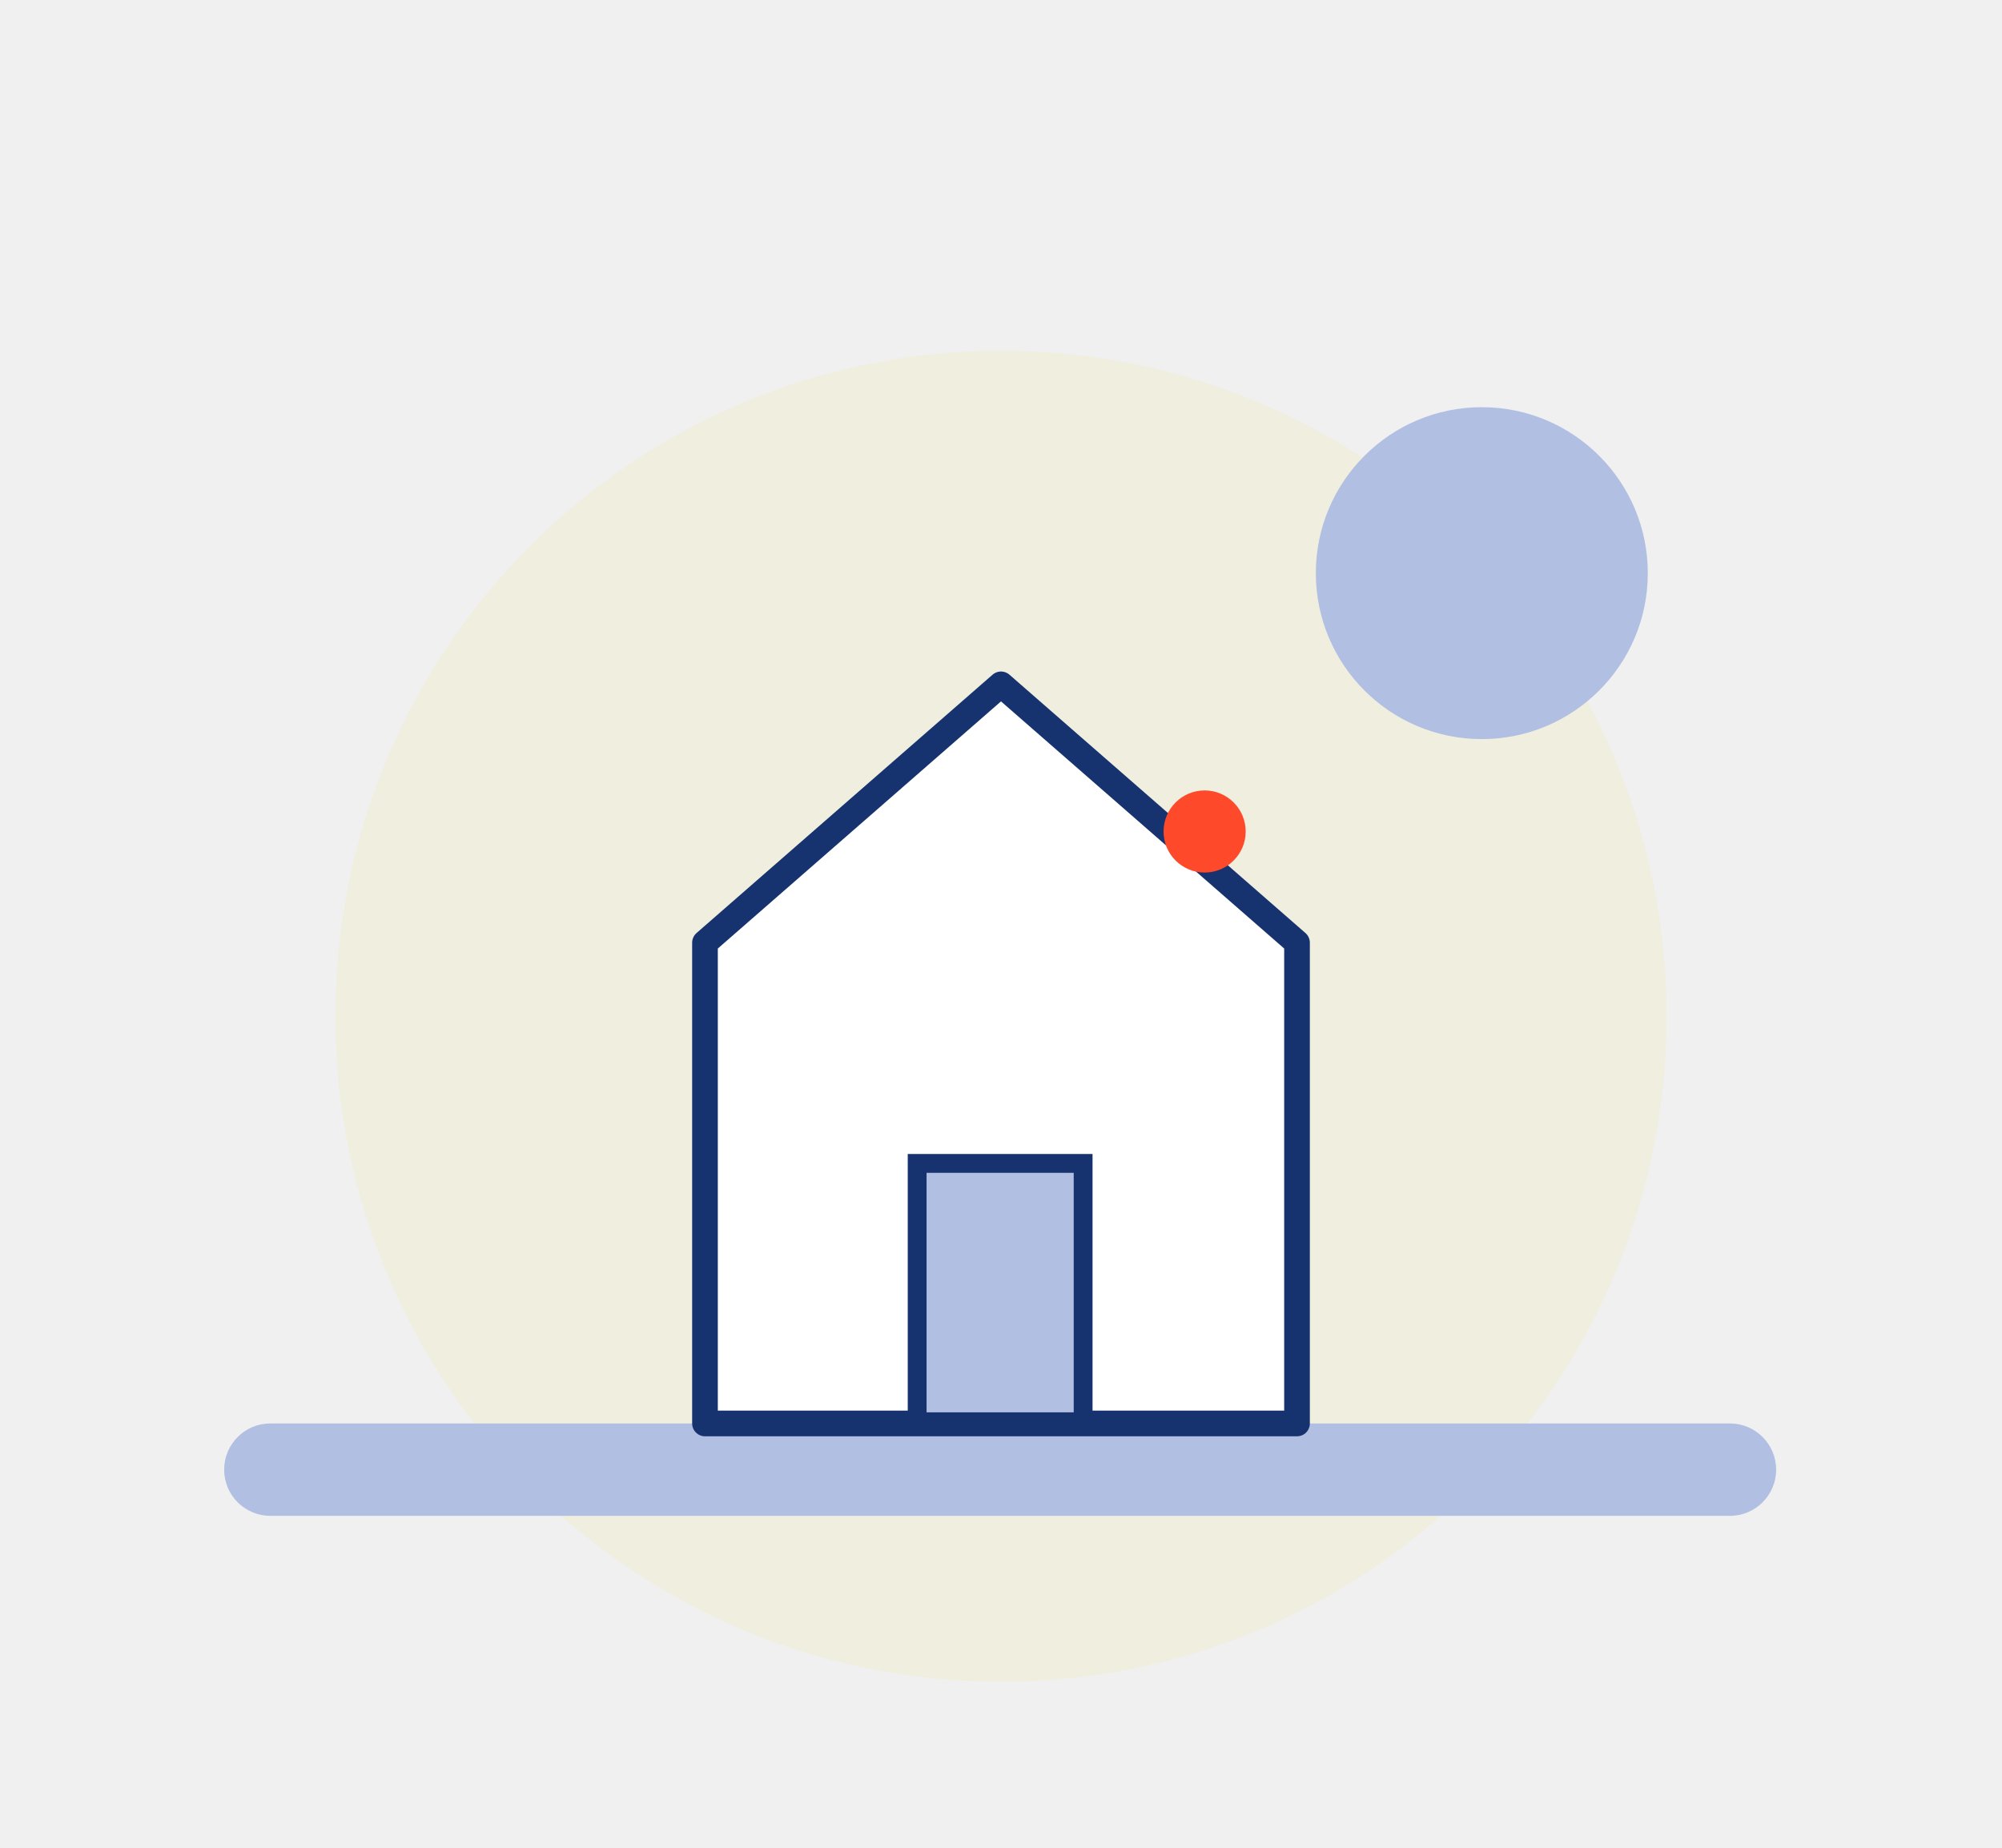
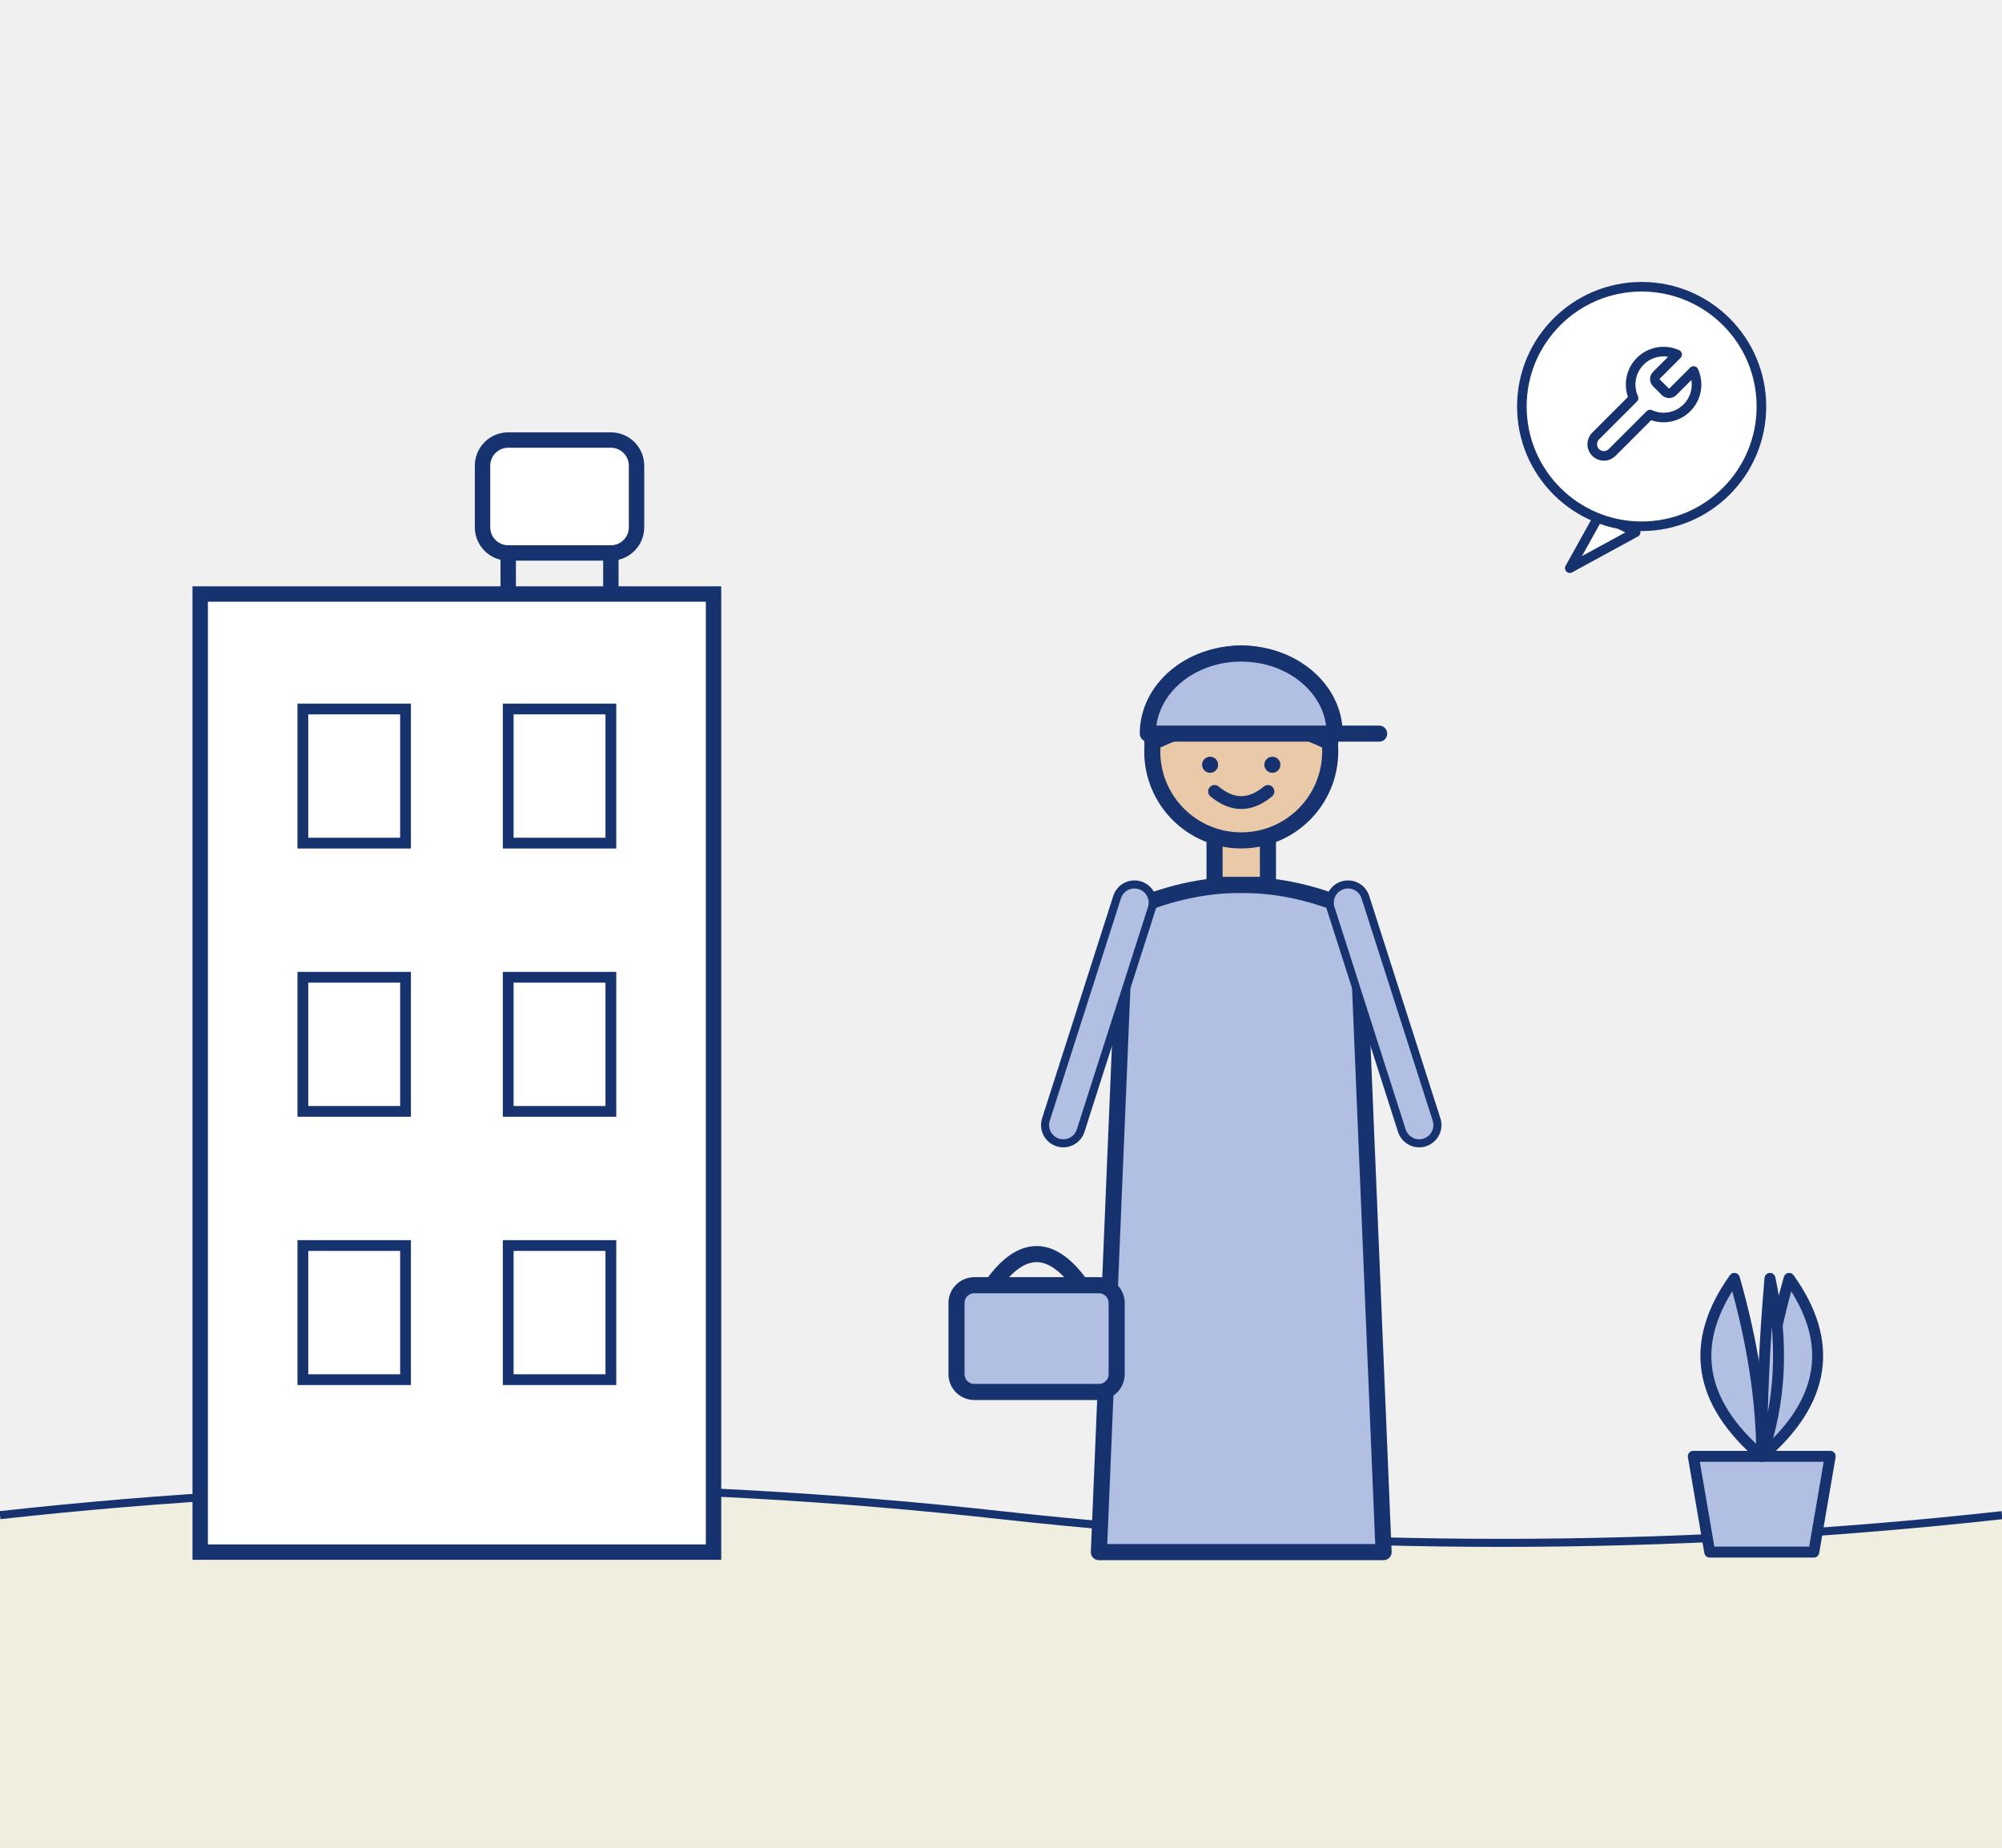
<svg xmlns="http://www.w3.org/2000/svg" viewBox="0 0 1170 1080" width="1170" height="1080">
-   <circle cx="585" cy="594" r="389" fill="#F0EEDF" />
-   <circle cx="866" cy="335" r="97" fill="#B1BFE2" />
-   <rect x="131" y="832" width="907" height="54" rx="27" fill="#B1BFE2" />
-   <path d="M412 832V551l173 -151 173 151V832z" fill="#FFFFFF" stroke="#16336F" stroke-width="15" stroke-linejoin="round" />
-   <rect x="536" y="680" width="97" height="151" fill="#B1BFE2" stroke="#16336F" stroke-width="11" />
-   <circle cx="704" cy="486" r="24" fill="#FE492A" />
+   <path d="M0 885.6q292.5 -32.4 585.0 0t585.0 0V1080H0z" fill="#F0EEDF" />
+   <path d="M0 885.6q292.5 -32.4 585.0 0t585.0 0" fill="none" stroke="#16336F" stroke-width="4.7" />
+   <rect x="117.0" y="347.2" width="300" height="560" fill="#FFFFFF" stroke="#16336F" stroke-width="9.0" />
+   <rect x="177.0" y="414.4" width="60.0" height="78.4" fill="none" stroke="#16336F" stroke-width="6.3" />
+   <rect x="297.0" y="414.4" width="60.0" height="78.4" fill="none" stroke="#16336F" stroke-width="6.3" />
+   <rect x="177.0" y="571.2" width="60.0" height="78.4" fill="none" stroke="#16336F" stroke-width="6.3" />
+   <rect x="297.0" y="571.2" width="60.0" height="78.4" fill="none" stroke="#16336F" stroke-width="6.3" />
+   <rect x="177.0" y="728.0" width="60.0" height="78.4" fill="none" stroke="#16336F" stroke-width="6.3" />
+   <rect x="297.0" y="728.0" width="60.0" height="78.4" fill="none" stroke="#16336F" stroke-width="6.3" />
+   <rect x="282.0" y="257.2" width="90.0" height="66.0" rx="15.0" fill="#FFFFFF" stroke="#16336F" stroke-width="9.0" />
+   <path d="M297.0 323.2v24.0M357.0 323.2v24.0" stroke="#16336F" stroke-width="9.0" />
+   <path d="M642.2 907.2l15.6-374.4q67.6-31.2 135.2 0l15.6 374.4z" fill="#B1BFE2" stroke="#16336F" stroke-width="9.4" stroke-linejoin="round" />
+   <rect x="709.8" y="475.6" width="31.2" height="41.6" fill="#E9C9A8" stroke="#16336F" stroke-width="9.4" />
+   <circle cx="725.4" cy="439.2" r="52.0" fill="#E9C9A8" stroke="#16336F" stroke-width="9.4" />
+   <path d="M673.4 434.0a52.0 52.0 0 0 1 104.0 0q-52.0-26.0 -104.0 0z" fill="#0E1F45" stroke="#16336F" stroke-width="9.4" stroke-linejoin="round" />
+   <path d="M670.8 428.8a54.6 46.8 0 0 1 109.2 0h26.0z" fill="#B1BFE2" stroke="#16336F" stroke-width="9.4" stroke-linejoin="round" />
+   <circle cx="707.2" cy="447.0" r="4.7" fill="#16336F" />
+   <circle cx="743.6" cy="447.0" r="4.7" fill="#16336F" />
+   <path d="M709.8 462.6q15.6 13.0 31.2 0" fill="none" stroke="#16336F" stroke-width="7.5" stroke-linecap="round" />
+   <path d="M787.8 527.6l41.6 130.0" stroke="#16336F" stroke-width="26.0" stroke-linecap="round" />
+   <path d="M787.8 527.6l41.6 130.0" stroke="#B1BFE2" stroke-width="16.6" stroke-linecap="round" />
+   <path d="M663.0 527.6l-41.6 130.0" stroke="#16336F" stroke-width="26.0" stroke-linecap="round" />
+   <path d="M663.0 527.6l-41.6 130.0" stroke="#B1BFE2" stroke-width="16.6" stroke-linecap="round" />
+   <rect x="559.0" y="751.2" width="93.6" height="62.4" rx="10.4" fill="#B1BFE2" stroke="#16336F" stroke-width="9.4" />
+   <path d="M579.8 751.2q26.0-36.4 52.0 0" fill="none" stroke="#16336F" stroke-width="9.4" />
+   <path d="M989.6 851.2h80.0l-9.6 56.0h-60.8z" fill="#B1BFE2" stroke="#16336F" stroke-width="6.4" stroke-linejoin="round" />
+   <path d="M1029.6 851.2q-56.0 -48.0 -16.0 -104.0q16.0 56.0 16.0 104.0z" fill="#B1BFE2" stroke="#16336F" stroke-width="6.4" stroke-linejoin="round" />
+   <path d="M1029.6 851.2q56.0 -48.0 16.0 -104.0q-16.0 56.0 -16.0 104.0z" fill="#B1BFE2" stroke="#16336F" stroke-width="6.4" stroke-linejoin="round" />
+   <path d="M1029.6 851.2q16.8 -48.0 4.8 -104.0q-4.8 56.0 -4.8 104.0z" fill="#B1BFE2" stroke="#16336F" stroke-width="6.4" stroke-linejoin="round" />
+   <path d="M934.9 300.6l-17.5 31.5l38.5 -21.0z" fill="#FFFFFF" stroke="#16336F" stroke-width="5.6" stroke-linejoin="round" />
+   <circle cx="959.4" cy="237.6" r="70" fill="#FFFFFF" stroke="#16336F" stroke-width="5.6" />
+   <g transform="translate(920.9 199.1) scale(3.208)" fill="none" stroke="#16336F" stroke-width="1.75" stroke-linecap="round" stroke-linejoin="round">
+     <path d="M14.7 6.3a1 1 0 0 0 0 1.4l1.6 1.6a1 1 0 0 0 1.4 0l3.77-3.77a6 6 0 0 1-7.94 7.94l-6.91 6.91a2.12 2.12 0 0 1-3-3l6.91-6.91a6 6 0 0 1 7.94-7.94z" />
+   </g>
</svg>
